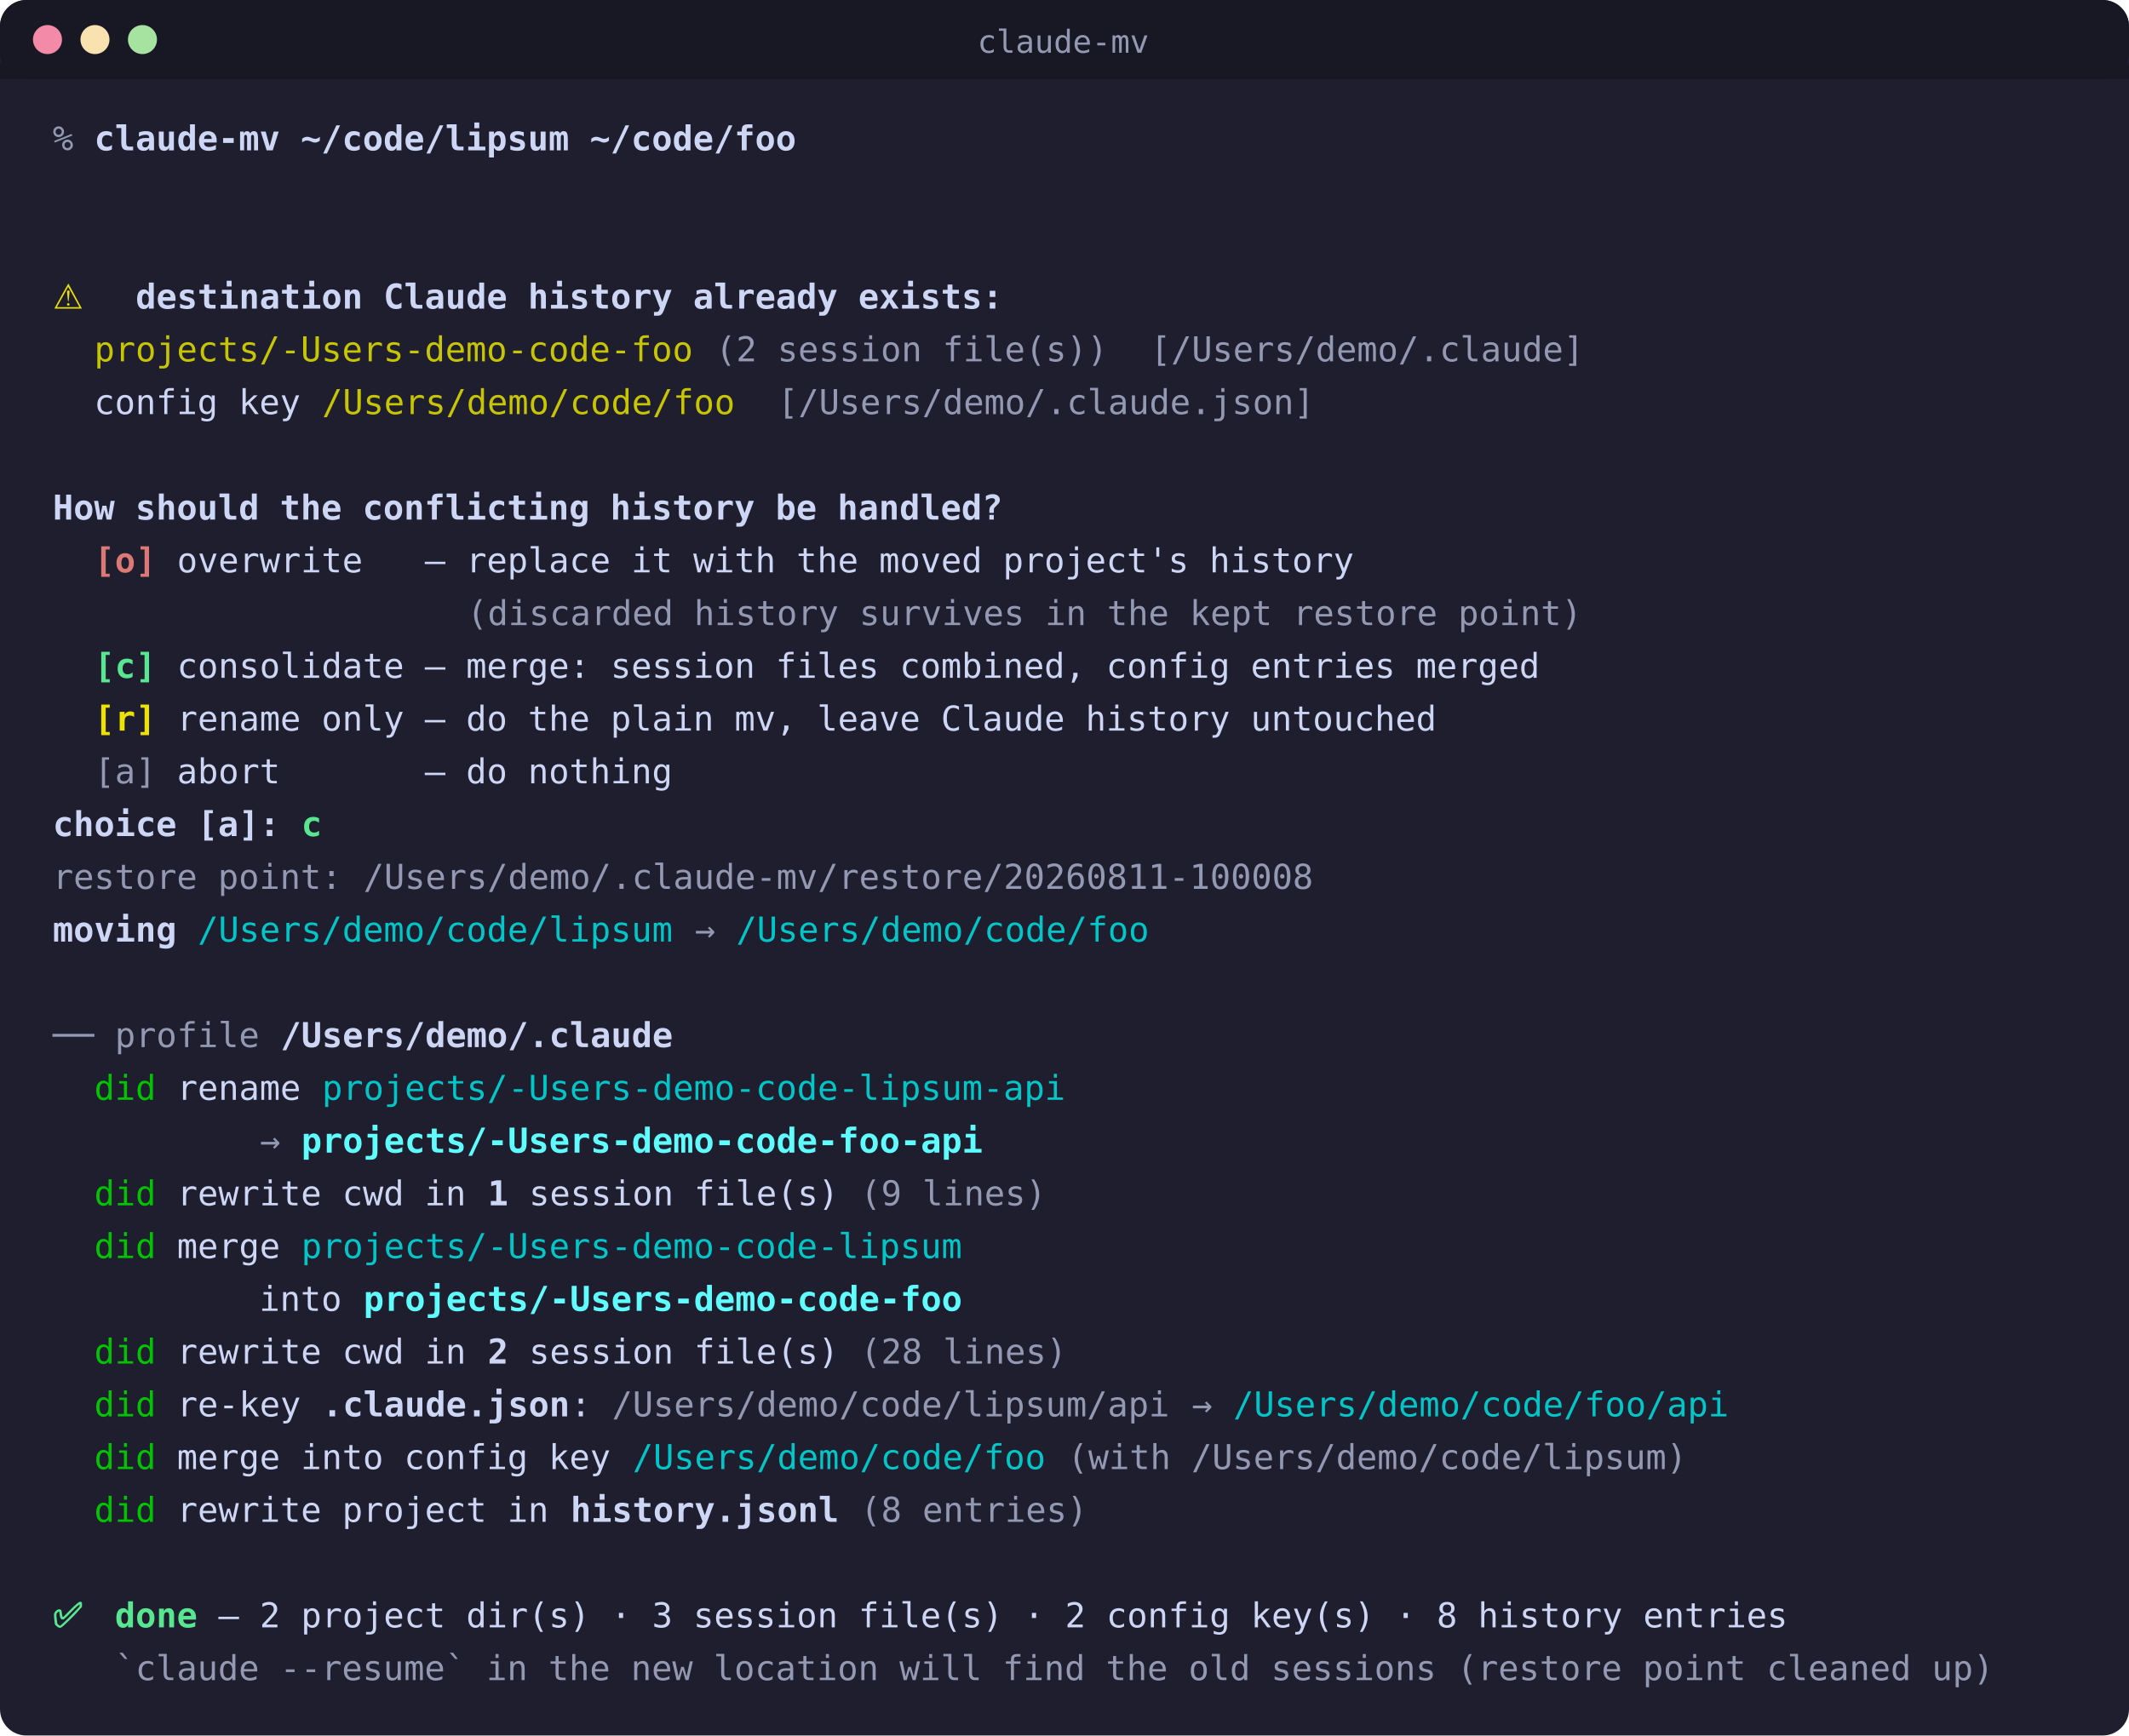
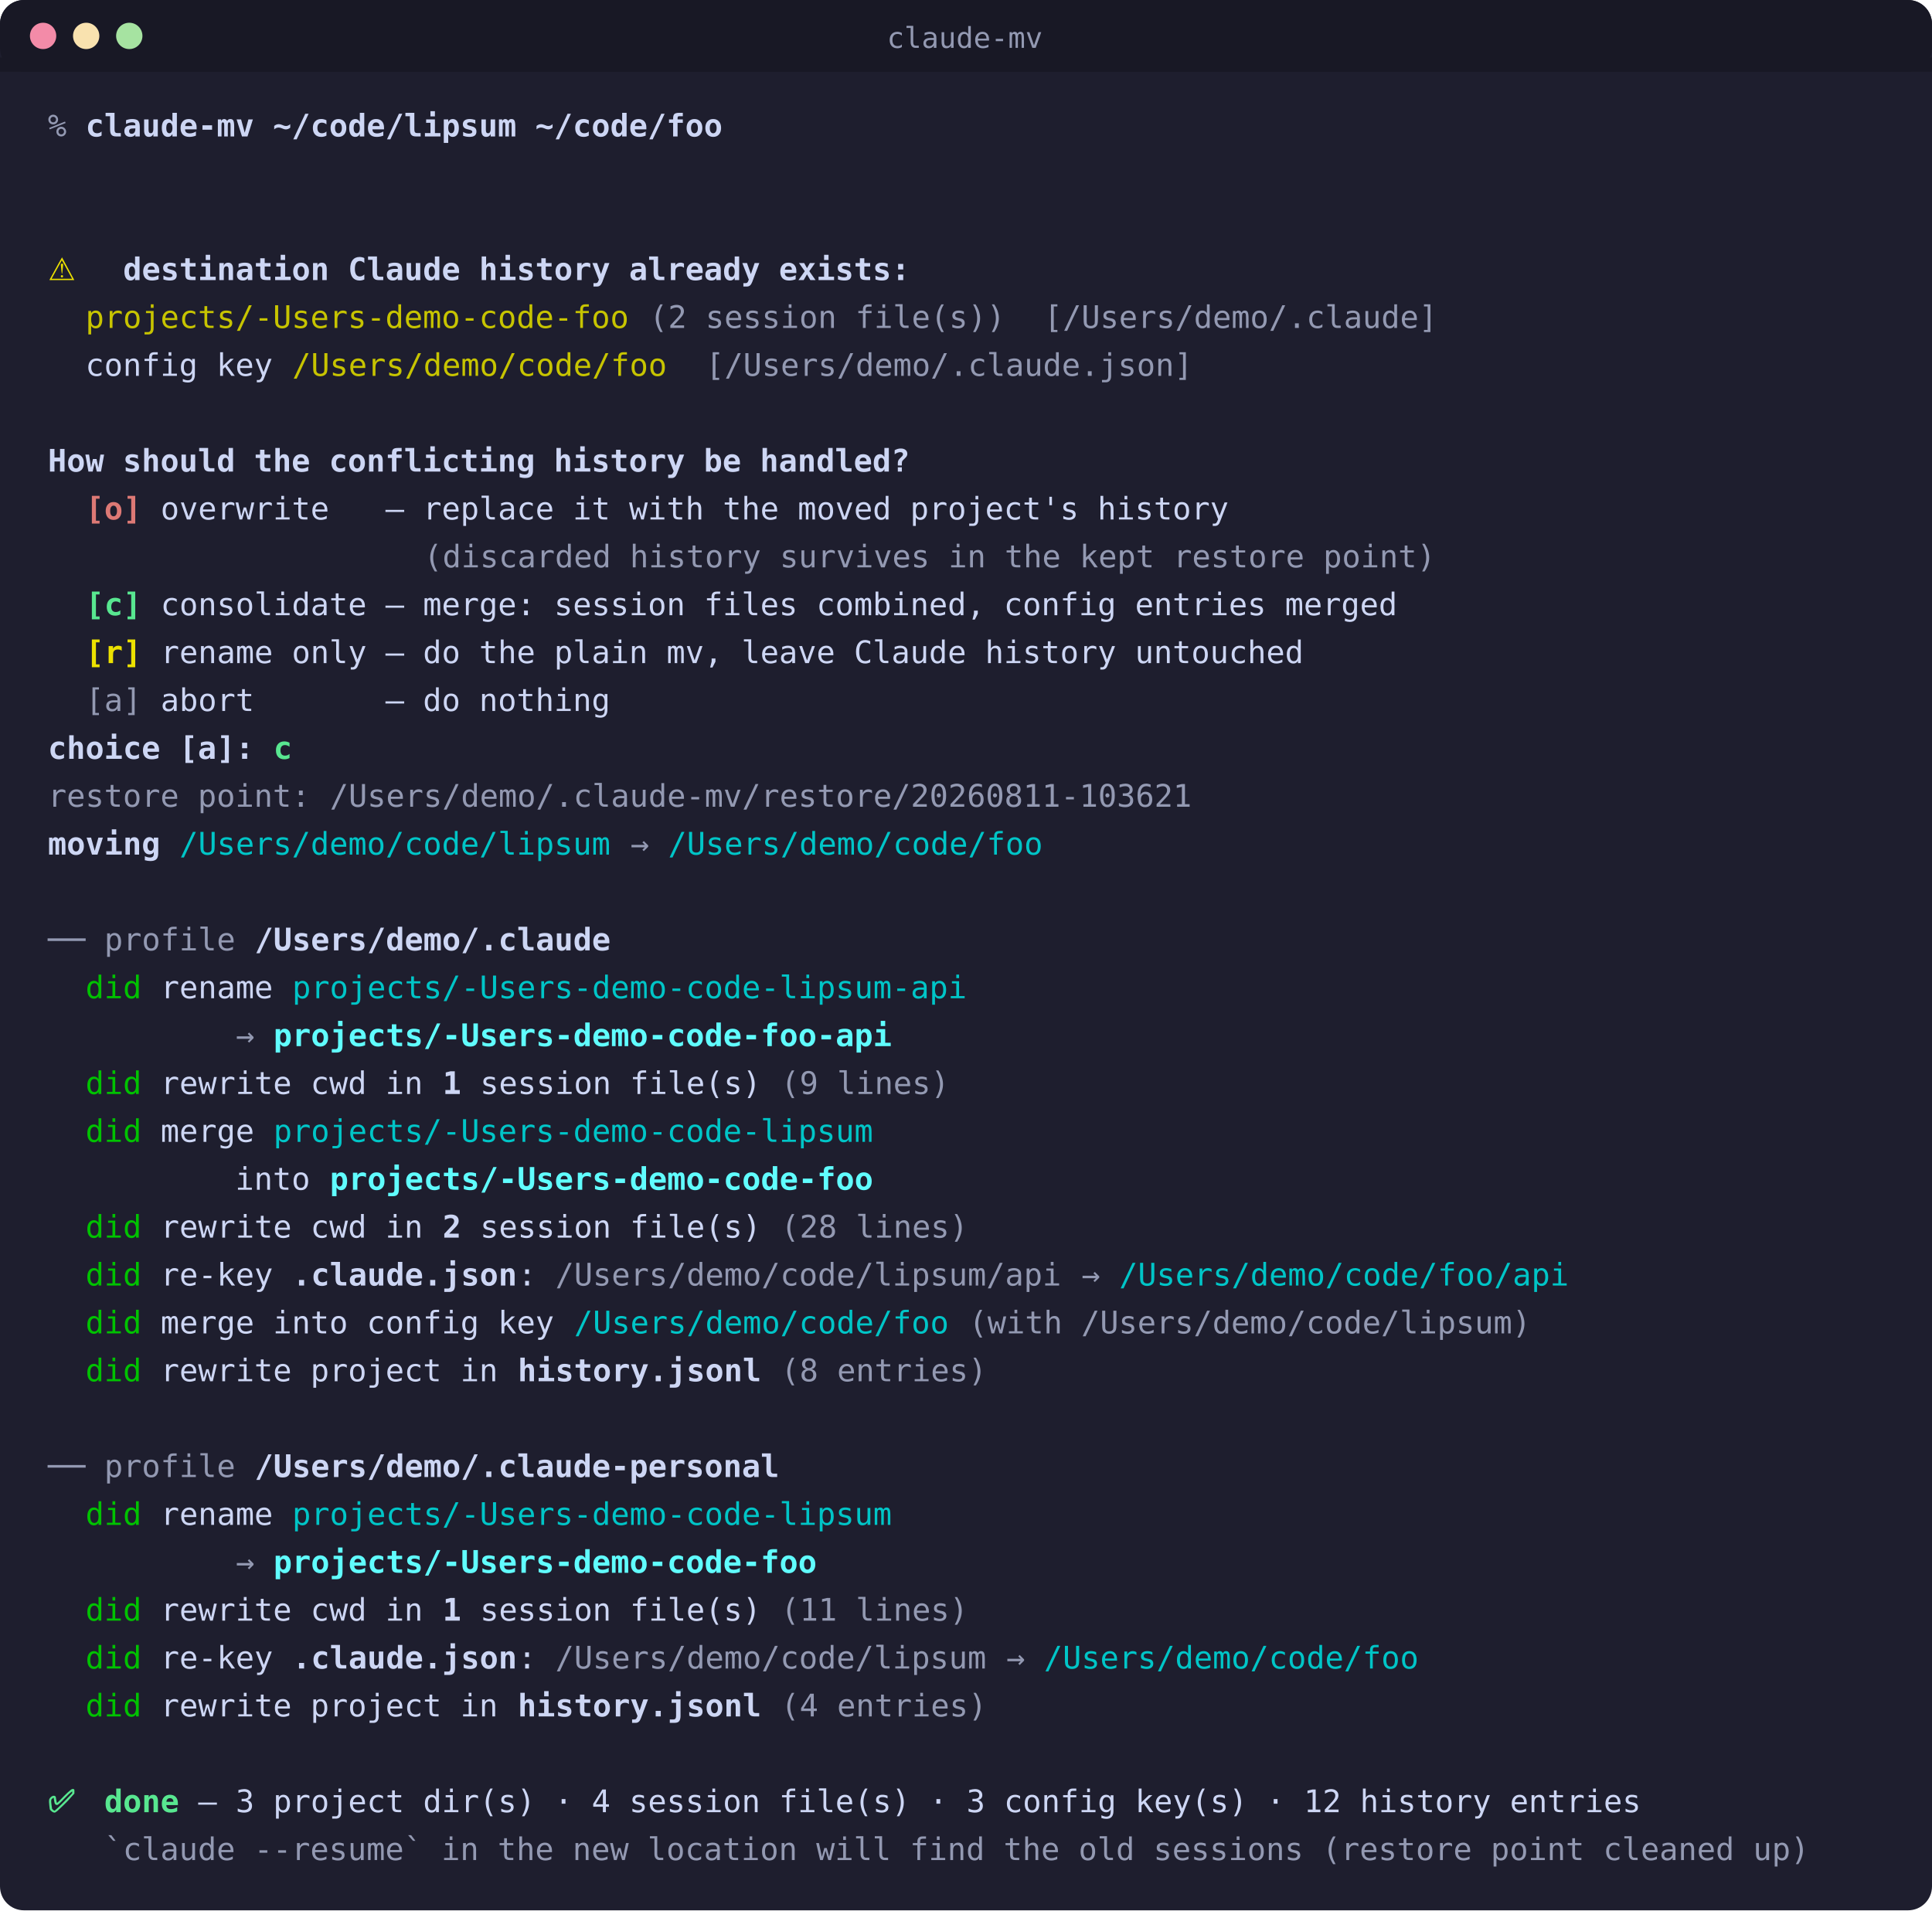
- <svg xmlns="http://www.w3.org/2000/svg" width="807" height="658" viewBox="0 0 807 658" role="img" aria-label="claude-mv finding history already at the destination: the conflicting project dir and config key are listed, four resolution policies are offered, consolidate is chosen, and the merge is reported per store">
-   <rect width="807" height="658" rx="10" fill="#1e1e2e" />
+ <svg xmlns="http://www.w3.org/2000/svg" width="807" height="798" viewBox="0 0 807 798" role="img" aria-label="claude-mv finding history already at the destination: the conflicting project dir and config key are listed, four resolution policies are offered, consolidate is chosen, and the merge is reported per store across both profiles">
+   <rect width="807" height="798" rx="10" fill="#1e1e2e" />
  <rect width="807" height="30" rx="10" fill="#181825" />
  <rect y="24" width="807" height="6" fill="#181825" />
  <circle cx="18" cy="15" r="5.5" fill="#f38ba8" />
  <circle cx="36" cy="15" r="5.5" fill="#f9e2af" />
  <circle cx="54" cy="15" r="5.5" fill="#a6e3a1" />
  <text x="403" y="20" text-anchor="middle" font-family="'Cascadia Code','Fira Code',SFMono-Regular,Consolas,Menlo,monospace" font-size="12" fill="#9399b2">claude-mv</text>
  <text x="20" y="57" font-family="'Cascadia Code','Fira Code',SFMono-Regular,Consolas,Menlo,monospace" font-size="13" xml:space="preserve" fill="#cdd6f4">
    <tspan x="20.00" fill="#9399b2">%</tspan>
    <tspan x="27.85"> </tspan>
    <tspan x="35.70 43.55 51.40 59.25 67.10 74.95 82.80 90.65 98.50 106.35 114.20 122.05 129.90 137.75 145.60 153.45 161.30 169.15 177.00 184.85 192.70 200.55 208.40 216.25 224.10 231.95 239.80 247.65 255.50 263.35 271.20 279.05 286.90 294.75" font-weight="700">claude-mv ~/code/lipsum ~/code/foo</tspan>
  </text>
  <text x="20" y="117" font-family="'Cascadia Code','Fira Code',SFMono-Regular,Consolas,Menlo,monospace" font-size="13" xml:space="preserve" fill="#cdd6f4">
    <tspan x="20.00" fill="#ece100" font-weight="700">⚠️</tspan>
    <tspan x="35.70" fill="#ece100" font-weight="700"> </tspan>
    <tspan x="43.55"> </tspan>
    <tspan x="51.40 59.25 67.10 74.95 82.80 90.65 98.50 106.35 114.20 122.05 129.90 137.75 145.60 153.45 161.30 169.15 177.00 184.85 192.70 200.55 208.40 216.25 224.10 231.95 239.80 247.65 255.50 263.35 271.20 279.05 286.90 294.75 302.60 310.45 318.30 326.15 334.00 341.85 349.70 357.55 365.40 373.25" font-weight="700">destination Claude history already exists:</tspan>
  </text>
  <text x="20" y="137" font-family="'Cascadia Code','Fira Code',SFMono-Regular,Consolas,Menlo,monospace" font-size="13" xml:space="preserve" fill="#cdd6f4">
    <tspan x="20.00 27.85">  </tspan>
    <tspan x="35.70 43.55 51.40 59.25 67.10 74.95 82.80 90.65 98.50 106.35 114.20 122.05 129.90 137.75 145.60 153.45 161.30 169.15 177.00 184.85 192.70 200.55 208.40 216.25 224.10 231.95 239.80 247.65 255.50" fill="#c7c400">projects/-Users-demo-code-foo</tspan>
    <tspan x="263.35"> </tspan>
    <tspan x="271.20 279.05 286.90 294.75 302.60 310.45 318.30 326.15 334.00 341.85 349.70 357.55 365.40 373.25 381.10 388.95 396.80 404.65 412.50" fill="#9399b2">(2 session file(s))</tspan>
    <tspan x="420.35 428.20">  </tspan>
    <tspan x="436.05 443.90 451.75 459.60 467.45 475.30 483.15 491.00 498.85 506.70 514.55 522.40 530.25 538.10 545.95 553.80 561.65 569.50 577.35 585.20 593.05" fill="#9399b2">[/Users/demo/.claude]</tspan>
  </text>
  <text x="20" y="157" font-family="'Cascadia Code','Fira Code',SFMono-Regular,Consolas,Menlo,monospace" font-size="13" xml:space="preserve" fill="#cdd6f4">
    <tspan x="20.00 27.85 35.70 43.55 51.40 59.25 67.10 74.95 82.80 90.65 98.50 106.35 114.20">  config key </tspan>
    <tspan x="122.05 129.90 137.75 145.60 153.45 161.30 169.15 177.00 184.85 192.70 200.55 208.40 216.25 224.10 231.95 239.80 247.65 255.50 263.35 271.20" fill="#c7c400">/Users/demo/code/foo</tspan>
    <tspan x="279.05 286.90">  </tspan>
    <tspan x="294.75 302.60 310.45 318.30 326.15 334.00 341.85 349.70 357.55 365.40 373.25 381.10 388.95 396.80 404.65 412.50 420.35 428.20 436.05 443.90 451.75 459.60 467.45 475.30 483.15 491.00" fill="#9399b2">[/Users/demo/.claude.json]</tspan>
  </text>
  <text x="20" y="197" font-family="'Cascadia Code','Fira Code',SFMono-Regular,Consolas,Menlo,monospace" font-size="13" xml:space="preserve" fill="#cdd6f4">
    <tspan x="20.00 27.85 35.70 43.55 51.40 59.25 67.10 74.95 82.80 90.65 98.50 106.35 114.20 122.05 129.90 137.75 145.60 153.45 161.30 169.15 177.00 184.85 192.70 200.55 208.40 216.25 224.10 231.95 239.80 247.65 255.50 263.35 271.20 279.05 286.90 294.75 302.60 310.45 318.30 326.15 334.00 341.85 349.70 357.55 365.40 373.25" font-weight="700">How should the conflicting history be handled?</tspan>
  </text>
  <text x="20" y="217" font-family="'Cascadia Code','Fira Code',SFMono-Regular,Consolas,Menlo,monospace" font-size="13" xml:space="preserve" fill="#cdd6f4">
    <tspan x="20.00 27.85">  </tspan>
    <tspan x="35.70 43.55 51.40" fill="#dd7975" font-weight="700">[o]</tspan>
    <tspan x="59.25 67.10 74.95 82.80 90.65 98.50 106.35 114.20 122.05 129.90 137.75 145.60 153.45 161.30 169.15 177.00 184.85 192.70 200.55 208.40 216.25 224.10 231.95 239.80 247.65 255.50 263.35 271.20 279.05 286.90 294.75 302.60 310.45 318.30 326.15 334.00 341.85 349.70 357.55 365.40 373.25 381.10 388.95 396.80 404.65 412.50 420.35 428.20 436.05 443.90 451.75 459.60 467.45 475.30 483.15 491.00 498.85 506.70"> overwrite   — replace it with the moved project's history</tspan>
  </text>
  <text x="20" y="237" font-family="'Cascadia Code','Fira Code',SFMono-Regular,Consolas,Menlo,monospace" font-size="13" xml:space="preserve" fill="#cdd6f4">
    <tspan x="20.00 27.85 35.70 43.55 51.40 59.25 67.10 74.95 82.80 90.65 98.50 106.35 114.20 122.05 129.90 137.75 145.60 153.45 161.30 169.15">                    </tspan>
    <tspan x="177.00 184.85 192.70 200.55 208.40 216.25 224.10 231.95 239.80 247.65 255.50 263.35 271.20 279.05 286.90 294.75 302.60 310.45 318.30 326.15 334.00 341.85 349.70 357.55 365.40 373.25 381.10 388.95 396.80 404.65 412.50 420.35 428.20 436.05 443.90 451.75 459.60 467.45 475.30 483.15 491.00 498.85 506.70 514.55 522.40 530.25 538.10 545.95 553.80 561.65 569.50 577.35 585.20 593.05" fill="#9399b2">(discarded history survives in the kept restore point)</tspan>
  </text>
  <text x="20" y="257" font-family="'Cascadia Code','Fira Code',SFMono-Regular,Consolas,Menlo,monospace" font-size="13" xml:space="preserve" fill="#cdd6f4">
    <tspan x="20.00 27.85">  </tspan>
    <tspan x="35.70 43.55 51.40" fill="#58e790" font-weight="700">[c]</tspan>
    <tspan x="59.25 67.10 74.95 82.80 90.65 98.50 106.35 114.20 122.05 129.90 137.75 145.60 153.45 161.30 169.15 177.00 184.85 192.70 200.55 208.40 216.25 224.10 231.95 239.80 247.65 255.50 263.35 271.20 279.05 286.90 294.75 302.60 310.45 318.30 326.15 334.00 341.85 349.70 357.55 365.40 373.25 381.10 388.95 396.80 404.65 412.50 420.35 428.20 436.05 443.90 451.75 459.60 467.45 475.30 483.15 491.00 498.85 506.70 514.55 522.40 530.25 538.10 545.95 553.80 561.65 569.50 577.35"> consolidate — merge: session files combined, config entries merged</tspan>
  </text>
  <text x="20" y="277" font-family="'Cascadia Code','Fira Code',SFMono-Regular,Consolas,Menlo,monospace" font-size="13" xml:space="preserve" fill="#cdd6f4">
    <tspan x="20.00 27.85">  </tspan>
    <tspan x="35.70 43.55 51.40" fill="#ece100" font-weight="700">[r]</tspan>
    <tspan x="59.25 67.10 74.95 82.80 90.65 98.50 106.35 114.20 122.05 129.90 137.75 145.60 153.45 161.30 169.15 177.00 184.85 192.70 200.55 208.40 216.25 224.10 231.95 239.80 247.65 255.50 263.35 271.20 279.05 286.90 294.75 302.60 310.45 318.30 326.15 334.00 341.85 349.70 357.55 365.40 373.25 381.10 388.95 396.80 404.65 412.50 420.35 428.20 436.05 443.90 451.75 459.60 467.45 475.30 483.15 491.00 498.85 506.70 514.55 522.40 530.25 538.10"> rename only — do the plain mv, leave Claude history untouched</tspan>
  </text>
  <text x="20" y="297" font-family="'Cascadia Code','Fira Code',SFMono-Regular,Consolas,Menlo,monospace" font-size="13" xml:space="preserve" fill="#cdd6f4">
    <tspan x="20.00 27.85">  </tspan>
    <tspan x="35.70 43.55 51.40" fill="#9399b2">[a]</tspan>
    <tspan x="59.25 67.10 74.95 82.80 90.65 98.50 106.35 114.20 122.05 129.90 137.75 145.60 153.45 161.30 169.15 177.00 184.85 192.70 200.55 208.40 216.25 224.10 231.95 239.80 247.65"> abort       — do nothing</tspan>
  </text>
  <text x="20" y="317" font-family="'Cascadia Code','Fira Code',SFMono-Regular,Consolas,Menlo,monospace" font-size="13" xml:space="preserve" fill="#cdd6f4">
    <tspan x="20.00 27.85 35.70 43.55 51.40 59.25 67.10 74.95 82.80 90.65 98.50 106.35" font-weight="700">choice [a]: </tspan>
    <tspan x="114.20" fill="#58e790" font-weight="700">c</tspan>
  </text>
  <text x="20" y="337" font-family="'Cascadia Code','Fira Code',SFMono-Regular,Consolas,Menlo,monospace" font-size="13" xml:space="preserve" fill="#cdd6f4">
    <tspan x="20.00 27.85 35.70 43.55 51.40 59.25 67.10 74.95 82.80 90.65 98.50 106.35 114.20 122.05" fill="#9399b2">restore point:</tspan>
    <tspan x="129.90"> </tspan>
-     <tspan x="137.75 145.60 153.45 161.30 169.15 177.00 184.85 192.70 200.55 208.40 216.25 224.10 231.95 239.80 247.65 255.50 263.35 271.20 279.05 286.90 294.75 302.60 310.45 318.30 326.15 334.00 341.85 349.70 357.55 365.40 373.25 381.10 388.95 396.80 404.65 412.50 420.35 428.20 436.05 443.90 451.75 459.60 467.45 475.30 483.15 491.00" fill="#9399b2">/Users/demo/.claude-mv/restore/20260811-100008</tspan>
+     <tspan x="137.75 145.60 153.45 161.30 169.15 177.00 184.85 192.70 200.55 208.40 216.25 224.10 231.95 239.80 247.65 255.50 263.35 271.20 279.05 286.90 294.75 302.60 310.45 318.30 326.15 334.00 341.85 349.70 357.55 365.40 373.25 381.10 388.95 396.80 404.65 412.50 420.35 428.20 436.05 443.90 451.75 459.60 467.45 475.30 483.15 491.00" fill="#9399b2">/Users/demo/.claude-mv/restore/20260811-103621</tspan>
  </text>
  <text x="20" y="357" font-family="'Cascadia Code','Fira Code',SFMono-Regular,Consolas,Menlo,monospace" font-size="13" xml:space="preserve" fill="#cdd6f4">
    <tspan x="20.00 27.85 35.70 43.55 51.40 59.25" font-weight="700">moving</tspan>
    <tspan x="67.10"> </tspan>
    <tspan x="74.95 82.80 90.65 98.50 106.35 114.20 122.05 129.90 137.75 145.60 153.45 161.30 169.15 177.00 184.85 192.70 200.55 208.40 216.25 224.10 231.95 239.80 247.65" fill="#00c5c7">/Users/demo/code/lipsum</tspan>
    <tspan x="255.50"> </tspan>
    <tspan x="263.35" fill="#9399b2">→</tspan>
    <tspan x="271.20"> </tspan>
    <tspan x="279.05 286.90 294.75 302.60 310.45 318.30 326.15 334.00 341.85 349.70 357.55 365.40 373.25 381.10 388.95 396.80 404.65 412.50 420.35 428.20" fill="#00c5c7">/Users/demo/code/foo</tspan>
  </text>
  <text x="20" y="397" font-family="'Cascadia Code','Fira Code',SFMono-Regular,Consolas,Menlo,monospace" font-size="13" xml:space="preserve" fill="#cdd6f4">
    <tspan x="20.00 27.85" fill="#9399b2">──</tspan>
    <tspan x="35.70"> </tspan>
    <tspan x="43.55 51.40 59.25 67.10 74.95 82.80 90.65" fill="#9399b2">profile</tspan>
    <tspan x="98.50"> </tspan>
    <tspan x="106.35 114.20 122.05 129.90 137.75 145.60 153.45 161.30 169.15 177.00 184.85 192.70 200.55 208.40 216.25 224.10 231.95 239.80 247.65" font-weight="700">/Users/demo/.claude</tspan>
  </text>
  <text x="20" y="417" font-family="'Cascadia Code','Fira Code',SFMono-Regular,Consolas,Menlo,monospace" font-size="13" xml:space="preserve" fill="#cdd6f4">
    <tspan x="20.00 27.85">  </tspan>
    <tspan x="35.70 43.55 51.40" fill="#00c200">did</tspan>
    <tspan x="59.25 67.10 74.95 82.80 90.65 98.50 106.35 114.20"> rename </tspan>
    <tspan x="122.05 129.90 137.75 145.60 153.45 161.30 169.15 177.00 184.85 192.70 200.55 208.40 216.25 224.10 231.95 239.80 247.65 255.50 263.35 271.20 279.05 286.90 294.75 302.60 310.45 318.30 326.15 334.00 341.85 349.70 357.55 365.40 373.25 381.10 388.95 396.80" fill="#00c5c7">projects/-Users-demo-code-lipsum-api</tspan>
  </text>
  <text x="20" y="437" font-family="'Cascadia Code','Fira Code',SFMono-Regular,Consolas,Menlo,monospace" font-size="13" xml:space="preserve" fill="#cdd6f4">
    <tspan x="20.00 27.85 35.70 43.55 51.40 59.25 67.10 74.95 82.80 90.65">          </tspan>
    <tspan x="98.50" fill="#9399b2">→</tspan>
    <tspan x="106.35"> </tspan>
    <tspan x="114.20 122.05 129.90 137.75 145.60 153.45 161.30 169.15 177.00 184.85 192.70 200.55 208.40 216.25 224.10 231.95 239.80 247.65 255.50 263.35 271.20 279.05 286.90 294.75 302.60 310.45 318.30 326.15 334.00 341.85 349.70 357.55 365.40" fill="#60fdff" font-weight="700">projects/-Users-demo-code-foo-api</tspan>
  </text>
  <text x="20" y="457" font-family="'Cascadia Code','Fira Code',SFMono-Regular,Consolas,Menlo,monospace" font-size="13" xml:space="preserve" fill="#cdd6f4">
    <tspan x="20.00 27.85">  </tspan>
    <tspan x="35.70 43.55 51.40" fill="#00c200">did</tspan>
    <tspan x="59.25 67.10 74.95 82.80 90.65 98.50 106.35 114.20 122.05 129.90 137.75 145.60 153.45 161.30 169.15 177.00"> rewrite cwd in </tspan>
    <tspan x="184.85" font-weight="700">1</tspan>
    <tspan x="192.70 200.55 208.40 216.25 224.10 231.95 239.80 247.65 255.50 263.35 271.20 279.05 286.90 294.75 302.60 310.45 318.30"> session file(s) </tspan>
    <tspan x="326.15 334.00 341.85 349.70 357.55 365.40 373.25 381.10 388.95" fill="#9399b2">(9 lines)</tspan>
  </text>
  <text x="20" y="477" font-family="'Cascadia Code','Fira Code',SFMono-Regular,Consolas,Menlo,monospace" font-size="13" xml:space="preserve" fill="#cdd6f4">
    <tspan x="20.00 27.85">  </tspan>
    <tspan x="35.70 43.55 51.40" fill="#00c200">did</tspan>
    <tspan x="59.25 67.10 74.95 82.80 90.65 98.50 106.35"> merge </tspan>
    <tspan x="114.20 122.05 129.90 137.75 145.60 153.45 161.30 169.15 177.00 184.85 192.70 200.55 208.40 216.25 224.10 231.95 239.80 247.65 255.50 263.35 271.20 279.05 286.90 294.75 302.60 310.45 318.30 326.15 334.00 341.85 349.70 357.55" fill="#00c5c7">projects/-Users-demo-code-lipsum</tspan>
  </text>
  <text x="20" y="497" font-family="'Cascadia Code','Fira Code',SFMono-Regular,Consolas,Menlo,monospace" font-size="13" xml:space="preserve" fill="#cdd6f4">
    <tspan x="20.00 27.85 35.70 43.55 51.40 59.25 67.10 74.95 82.80 90.65 98.50 106.35 114.20 122.05 129.90">          into </tspan>
    <tspan x="137.75 145.60 153.45 161.30 169.15 177.00 184.85 192.70 200.55 208.40 216.25 224.10 231.95 239.80 247.65 255.50 263.35 271.20 279.05 286.90 294.75 302.60 310.45 318.30 326.15 334.00 341.85 349.70 357.55" fill="#60fdff" font-weight="700">projects/-Users-demo-code-foo</tspan>
  </text>
  <text x="20" y="517" font-family="'Cascadia Code','Fira Code',SFMono-Regular,Consolas,Menlo,monospace" font-size="13" xml:space="preserve" fill="#cdd6f4">
    <tspan x="20.00 27.85">  </tspan>
    <tspan x="35.70 43.55 51.40" fill="#00c200">did</tspan>
    <tspan x="59.25 67.10 74.95 82.80 90.65 98.50 106.35 114.20 122.05 129.90 137.75 145.60 153.45 161.30 169.15 177.00"> rewrite cwd in </tspan>
    <tspan x="184.85" font-weight="700">2</tspan>
    <tspan x="192.70 200.55 208.40 216.25 224.10 231.95 239.80 247.65 255.50 263.35 271.20 279.05 286.90 294.75 302.60 310.45 318.30"> session file(s) </tspan>
    <tspan x="326.15 334.00 341.85 349.70 357.55 365.40 373.25 381.10 388.95 396.80" fill="#9399b2">(28 lines)</tspan>
  </text>
  <text x="20" y="537" font-family="'Cascadia Code','Fira Code',SFMono-Regular,Consolas,Menlo,monospace" font-size="13" xml:space="preserve" fill="#cdd6f4">
    <tspan x="20.00 27.85">  </tspan>
    <tspan x="35.70 43.55 51.40" fill="#00c200">did</tspan>
    <tspan x="59.25 67.10 74.95 82.80 90.65 98.50 106.35 114.20"> re-key </tspan>
    <tspan x="122.05 129.90 137.75 145.60 153.45 161.30 169.15 177.00 184.85 192.70 200.55 208.40" font-weight="700">.claude.json</tspan>
    <tspan x="216.25 224.10">: </tspan>
    <tspan x="231.95 239.80 247.65 255.50 263.35 271.20 279.05 286.90 294.75 302.60 310.45 318.30 326.15 334.00 341.85 349.70 357.55 365.40 373.25 381.10 388.95 396.80 404.65 412.50 420.35 428.20 436.05" fill="#9399b2">/Users/demo/code/lipsum/api</tspan>
    <tspan x="443.90"> </tspan>
    <tspan x="451.75" fill="#9399b2">→</tspan>
    <tspan x="459.60"> </tspan>
    <tspan x="467.45 475.30 483.15 491.00 498.85 506.70 514.55 522.40 530.25 538.10 545.95 553.80 561.65 569.50 577.35 585.20 593.05 600.90 608.75 616.60 624.45 632.30 640.15 648.00" fill="#00c5c7">/Users/demo/code/foo/api</tspan>
  </text>
  <text x="20" y="557" font-family="'Cascadia Code','Fira Code',SFMono-Regular,Consolas,Menlo,monospace" font-size="13" xml:space="preserve" fill="#cdd6f4">
    <tspan x="20.00 27.85">  </tspan>
    <tspan x="35.70 43.55 51.40" fill="#00c200">did</tspan>
    <tspan x="59.25 67.10 74.95 82.80 90.65 98.50 106.35 114.20 122.05 129.90 137.75 145.60 153.45 161.30 169.15 177.00 184.85 192.70 200.55 208.40 216.25 224.10 231.95"> merge into config key </tspan>
    <tspan x="239.80 247.65 255.50 263.35 271.20 279.05 286.90 294.75 302.60 310.45 318.30 326.15 334.00 341.85 349.70 357.55 365.40 373.25 381.10 388.95" fill="#00c5c7">/Users/demo/code/foo</tspan>
    <tspan x="396.80"> </tspan>
    <tspan x="404.65 412.50 420.35 428.20 436.05 443.90 451.75 459.60 467.45 475.30 483.15 491.00 498.85 506.70 514.55 522.40 530.25 538.10 545.95 553.80 561.65 569.50 577.35 585.20 593.05 600.90 608.75 616.60 624.45 632.30" fill="#9399b2">(with /Users/demo/code/lipsum)</tspan>
  </text>
  <text x="20" y="577" font-family="'Cascadia Code','Fira Code',SFMono-Regular,Consolas,Menlo,monospace" font-size="13" xml:space="preserve" fill="#cdd6f4">
    <tspan x="20.00 27.85">  </tspan>
    <tspan x="35.70 43.55 51.40" fill="#00c200">did</tspan>
    <tspan x="59.25 67.10 74.95 82.80 90.65 98.50 106.35 114.20 122.05 129.90 137.75 145.60 153.45 161.30 169.15 177.00 184.85 192.70 200.55 208.40"> rewrite project in </tspan>
    <tspan x="216.25 224.10 231.95 239.80 247.65 255.50 263.35 271.20 279.05 286.90 294.75 302.60 310.45" font-weight="700">history.jsonl</tspan>
    <tspan x="318.30"> </tspan>
    <tspan x="326.15 334.00 341.85 349.70 357.55 365.40 373.25 381.10 388.95 396.80 404.65" fill="#9399b2">(8 entries)</tspan>
  </text>
  <text x="20" y="617" font-family="'Cascadia Code','Fira Code',SFMono-Regular,Consolas,Menlo,monospace" font-size="13" xml:space="preserve" fill="#cdd6f4">
+     <tspan x="20.00 27.85" fill="#9399b2">──</tspan>
+     <tspan x="35.70"> </tspan>
+     <tspan x="43.55 51.40 59.25 67.10 74.95 82.80 90.65" fill="#9399b2">profile</tspan>
+     <tspan x="98.50"> </tspan>
+     <tspan x="106.35 114.20 122.05 129.90 137.75 145.60 153.45 161.30 169.15 177.00 184.85 192.70 200.55 208.40 216.25 224.10 231.95 239.80 247.65 255.50 263.35 271.20 279.05 286.90 294.75 302.60 310.45 318.30" font-weight="700">/Users/demo/.claude-personal</tspan>
+   </text>
+   <text x="20" y="637" font-family="'Cascadia Code','Fira Code',SFMono-Regular,Consolas,Menlo,monospace" font-size="13" xml:space="preserve" fill="#cdd6f4">
+     <tspan x="20.00 27.85">  </tspan>
+     <tspan x="35.70 43.55 51.40" fill="#00c200">did</tspan>
+     <tspan x="59.25 67.10 74.95 82.80 90.65 98.50 106.35 114.20"> rename </tspan>
+     <tspan x="122.05 129.90 137.75 145.60 153.45 161.30 169.15 177.00 184.85 192.70 200.55 208.40 216.25 224.10 231.95 239.80 247.65 255.50 263.35 271.20 279.05 286.90 294.75 302.60 310.45 318.30 326.15 334.00 341.85 349.70 357.55 365.40" fill="#00c5c7">projects/-Users-demo-code-lipsum</tspan>
+   </text>
+   <text x="20" y="657" font-family="'Cascadia Code','Fira Code',SFMono-Regular,Consolas,Menlo,monospace" font-size="13" xml:space="preserve" fill="#cdd6f4">
+     <tspan x="20.00 27.85 35.70 43.55 51.40 59.25 67.10 74.95 82.80 90.65">          </tspan>
+     <tspan x="98.50" fill="#9399b2">→</tspan>
+     <tspan x="106.35"> </tspan>
+     <tspan x="114.20 122.05 129.90 137.75 145.60 153.45 161.30 169.15 177.00 184.85 192.70 200.55 208.40 216.25 224.10 231.95 239.80 247.65 255.50 263.35 271.20 279.05 286.90 294.75 302.60 310.45 318.30 326.15 334.00" fill="#60fdff" font-weight="700">projects/-Users-demo-code-foo</tspan>
+   </text>
+   <text x="20" y="677" font-family="'Cascadia Code','Fira Code',SFMono-Regular,Consolas,Menlo,monospace" font-size="13" xml:space="preserve" fill="#cdd6f4">
+     <tspan x="20.00 27.85">  </tspan>
+     <tspan x="35.70 43.55 51.40" fill="#00c200">did</tspan>
+     <tspan x="59.25 67.10 74.95 82.80 90.65 98.50 106.35 114.20 122.05 129.90 137.75 145.60 153.45 161.30 169.15 177.00"> rewrite cwd in </tspan>
+     <tspan x="184.85" font-weight="700">1</tspan>
+     <tspan x="192.70 200.55 208.40 216.25 224.10 231.95 239.80 247.65 255.50 263.35 271.20 279.05 286.90 294.75 302.60 310.45 318.30"> session file(s) </tspan>
+     <tspan x="326.15 334.00 341.85 349.70 357.55 365.40 373.25 381.10 388.95 396.80" fill="#9399b2">(11 lines)</tspan>
+   </text>
+   <text x="20" y="697" font-family="'Cascadia Code','Fira Code',SFMono-Regular,Consolas,Menlo,monospace" font-size="13" xml:space="preserve" fill="#cdd6f4">
+     <tspan x="20.00 27.85">  </tspan>
+     <tspan x="35.70 43.55 51.40" fill="#00c200">did</tspan>
+     <tspan x="59.25 67.10 74.95 82.80 90.65 98.50 106.35 114.20"> re-key </tspan>
+     <tspan x="122.05 129.90 137.75 145.60 153.45 161.30 169.15 177.00 184.85 192.70 200.55 208.40" font-weight="700">.claude.json</tspan>
+     <tspan x="216.25 224.10">: </tspan>
+     <tspan x="231.95 239.80 247.65 255.50 263.35 271.20 279.05 286.90 294.75 302.60 310.45 318.30 326.15 334.00 341.85 349.70 357.55 365.40 373.25 381.10 388.95 396.80 404.65" fill="#9399b2">/Users/demo/code/lipsum</tspan>
+     <tspan x="412.50"> </tspan>
+     <tspan x="420.35" fill="#9399b2">→</tspan>
+     <tspan x="428.20"> </tspan>
+     <tspan x="436.05 443.90 451.75 459.60 467.45 475.30 483.15 491.00 498.85 506.70 514.55 522.40 530.25 538.10 545.95 553.80 561.65 569.50 577.35 585.20" fill="#00c5c7">/Users/demo/code/foo</tspan>
+   </text>
+   <text x="20" y="717" font-family="'Cascadia Code','Fira Code',SFMono-Regular,Consolas,Menlo,monospace" font-size="13" xml:space="preserve" fill="#cdd6f4">
+     <tspan x="20.00 27.85">  </tspan>
+     <tspan x="35.70 43.55 51.40" fill="#00c200">did</tspan>
+     <tspan x="59.25 67.10 74.95 82.80 90.65 98.50 106.35 114.20 122.05 129.90 137.75 145.60 153.45 161.30 169.15 177.00 184.85 192.70 200.55 208.40"> rewrite project in </tspan>
+     <tspan x="216.25 224.10 231.95 239.80 247.65 255.50 263.35 271.20 279.05 286.90 294.75 302.60 310.45" font-weight="700">history.jsonl</tspan>
+     <tspan x="318.30"> </tspan>
+     <tspan x="326.15 334.00 341.85 349.70 357.55 365.40 373.25 381.10 388.95 396.80 404.65" fill="#9399b2">(4 entries)</tspan>
+   </text>
+   <text x="20" y="757" font-family="'Cascadia Code','Fira Code',SFMono-Regular,Consolas,Menlo,monospace" font-size="13" xml:space="preserve" fill="#cdd6f4">
    <tspan x="20.00" fill="#58e790" font-weight="700">✅</tspan>
    <tspan x="35.70 43.55 51.40 59.25 67.10" fill="#58e790" font-weight="700"> done</tspan>
-     <tspan x="74.95 82.80 90.65 98.50 106.35 114.20 122.05 129.90 137.75 145.60 153.45 161.30 169.15 177.00 184.85 192.70 200.55 208.40 216.25 224.10 231.95 239.80 247.65 255.50 263.35 271.20 279.05 286.90 294.75 302.60 310.45 318.30 326.15 334.00 341.85 349.70 357.55 365.40 373.25 381.10 388.95 396.80 404.65 412.50 420.35 428.20 436.05 443.90 451.75 459.60 467.45 475.30 483.15 491.00 498.85 506.70 514.55 522.40 530.25 538.10 545.95 553.80 561.65 569.50 577.35 585.20 593.05 600.90 608.75 616.60 624.45 632.30 640.15 648.00 655.85 663.70 671.55"> — 2 project dir(s) · 3 session file(s) · 2 config key(s) · 8 history entries</tspan>
-   </text>
-   <text x="20" y="637" font-family="'Cascadia Code','Fira Code',SFMono-Regular,Consolas,Menlo,monospace" font-size="13" xml:space="preserve" fill="#cdd6f4">
+     <tspan x="74.95 82.80 90.65 98.50 106.35 114.20 122.05 129.90 137.75 145.60 153.45 161.30 169.15 177.00 184.85 192.70 200.55 208.40 216.25 224.10 231.95 239.80 247.65 255.50 263.35 271.20 279.05 286.90 294.75 302.60 310.45 318.30 326.15 334.00 341.85 349.70 357.55 365.40 373.25 381.10 388.95 396.80 404.65 412.50 420.35 428.20 436.05 443.90 451.75 459.60 467.45 475.30 483.15 491.00 498.85 506.70 514.55 522.40 530.25 538.10 545.95 553.80 561.65 569.50 577.35 585.20 593.05 600.90 608.75 616.60 624.45 632.30 640.15 648.00 655.85 663.70 671.55 679.40"> — 3 project dir(s) · 4 session file(s) · 3 config key(s) · 12 history entries</tspan>
+   </text>
+   <text x="20" y="777" font-family="'Cascadia Code','Fira Code',SFMono-Regular,Consolas,Menlo,monospace" font-size="13" xml:space="preserve" fill="#cdd6f4">
    <tspan x="20.00 27.85 35.70 43.55 51.40 59.25 67.10 74.95 82.80 90.65 98.50 106.35 114.20 122.05 129.90 137.75 145.60 153.45 161.30 169.15 177.00 184.85 192.70 200.55 208.40 216.25 224.10 231.95 239.80 247.65 255.50 263.35 271.20 279.05 286.90 294.75 302.60 310.45 318.30 326.15 334.00 341.85 349.70 357.55 365.40 373.25 381.10 388.95 396.80 404.65 412.50 420.35 428.20 436.05 443.90 451.75 459.60 467.45 475.30 483.15 491.00 498.85 506.70 514.55 522.40 530.25 538.10 545.95 553.80 561.65 569.50 577.35 585.20 593.05 600.90 608.75 616.60 624.45 632.30 640.15 648.00 655.85 663.70 671.55 679.40 687.25 695.10 702.95 710.80 718.65 726.50 734.35 742.20 750.05" fill="#9399b2">   `claude --resume` in the new location will find the old sessions (restore point cleaned up)</tspan>
  </text>
</svg>
